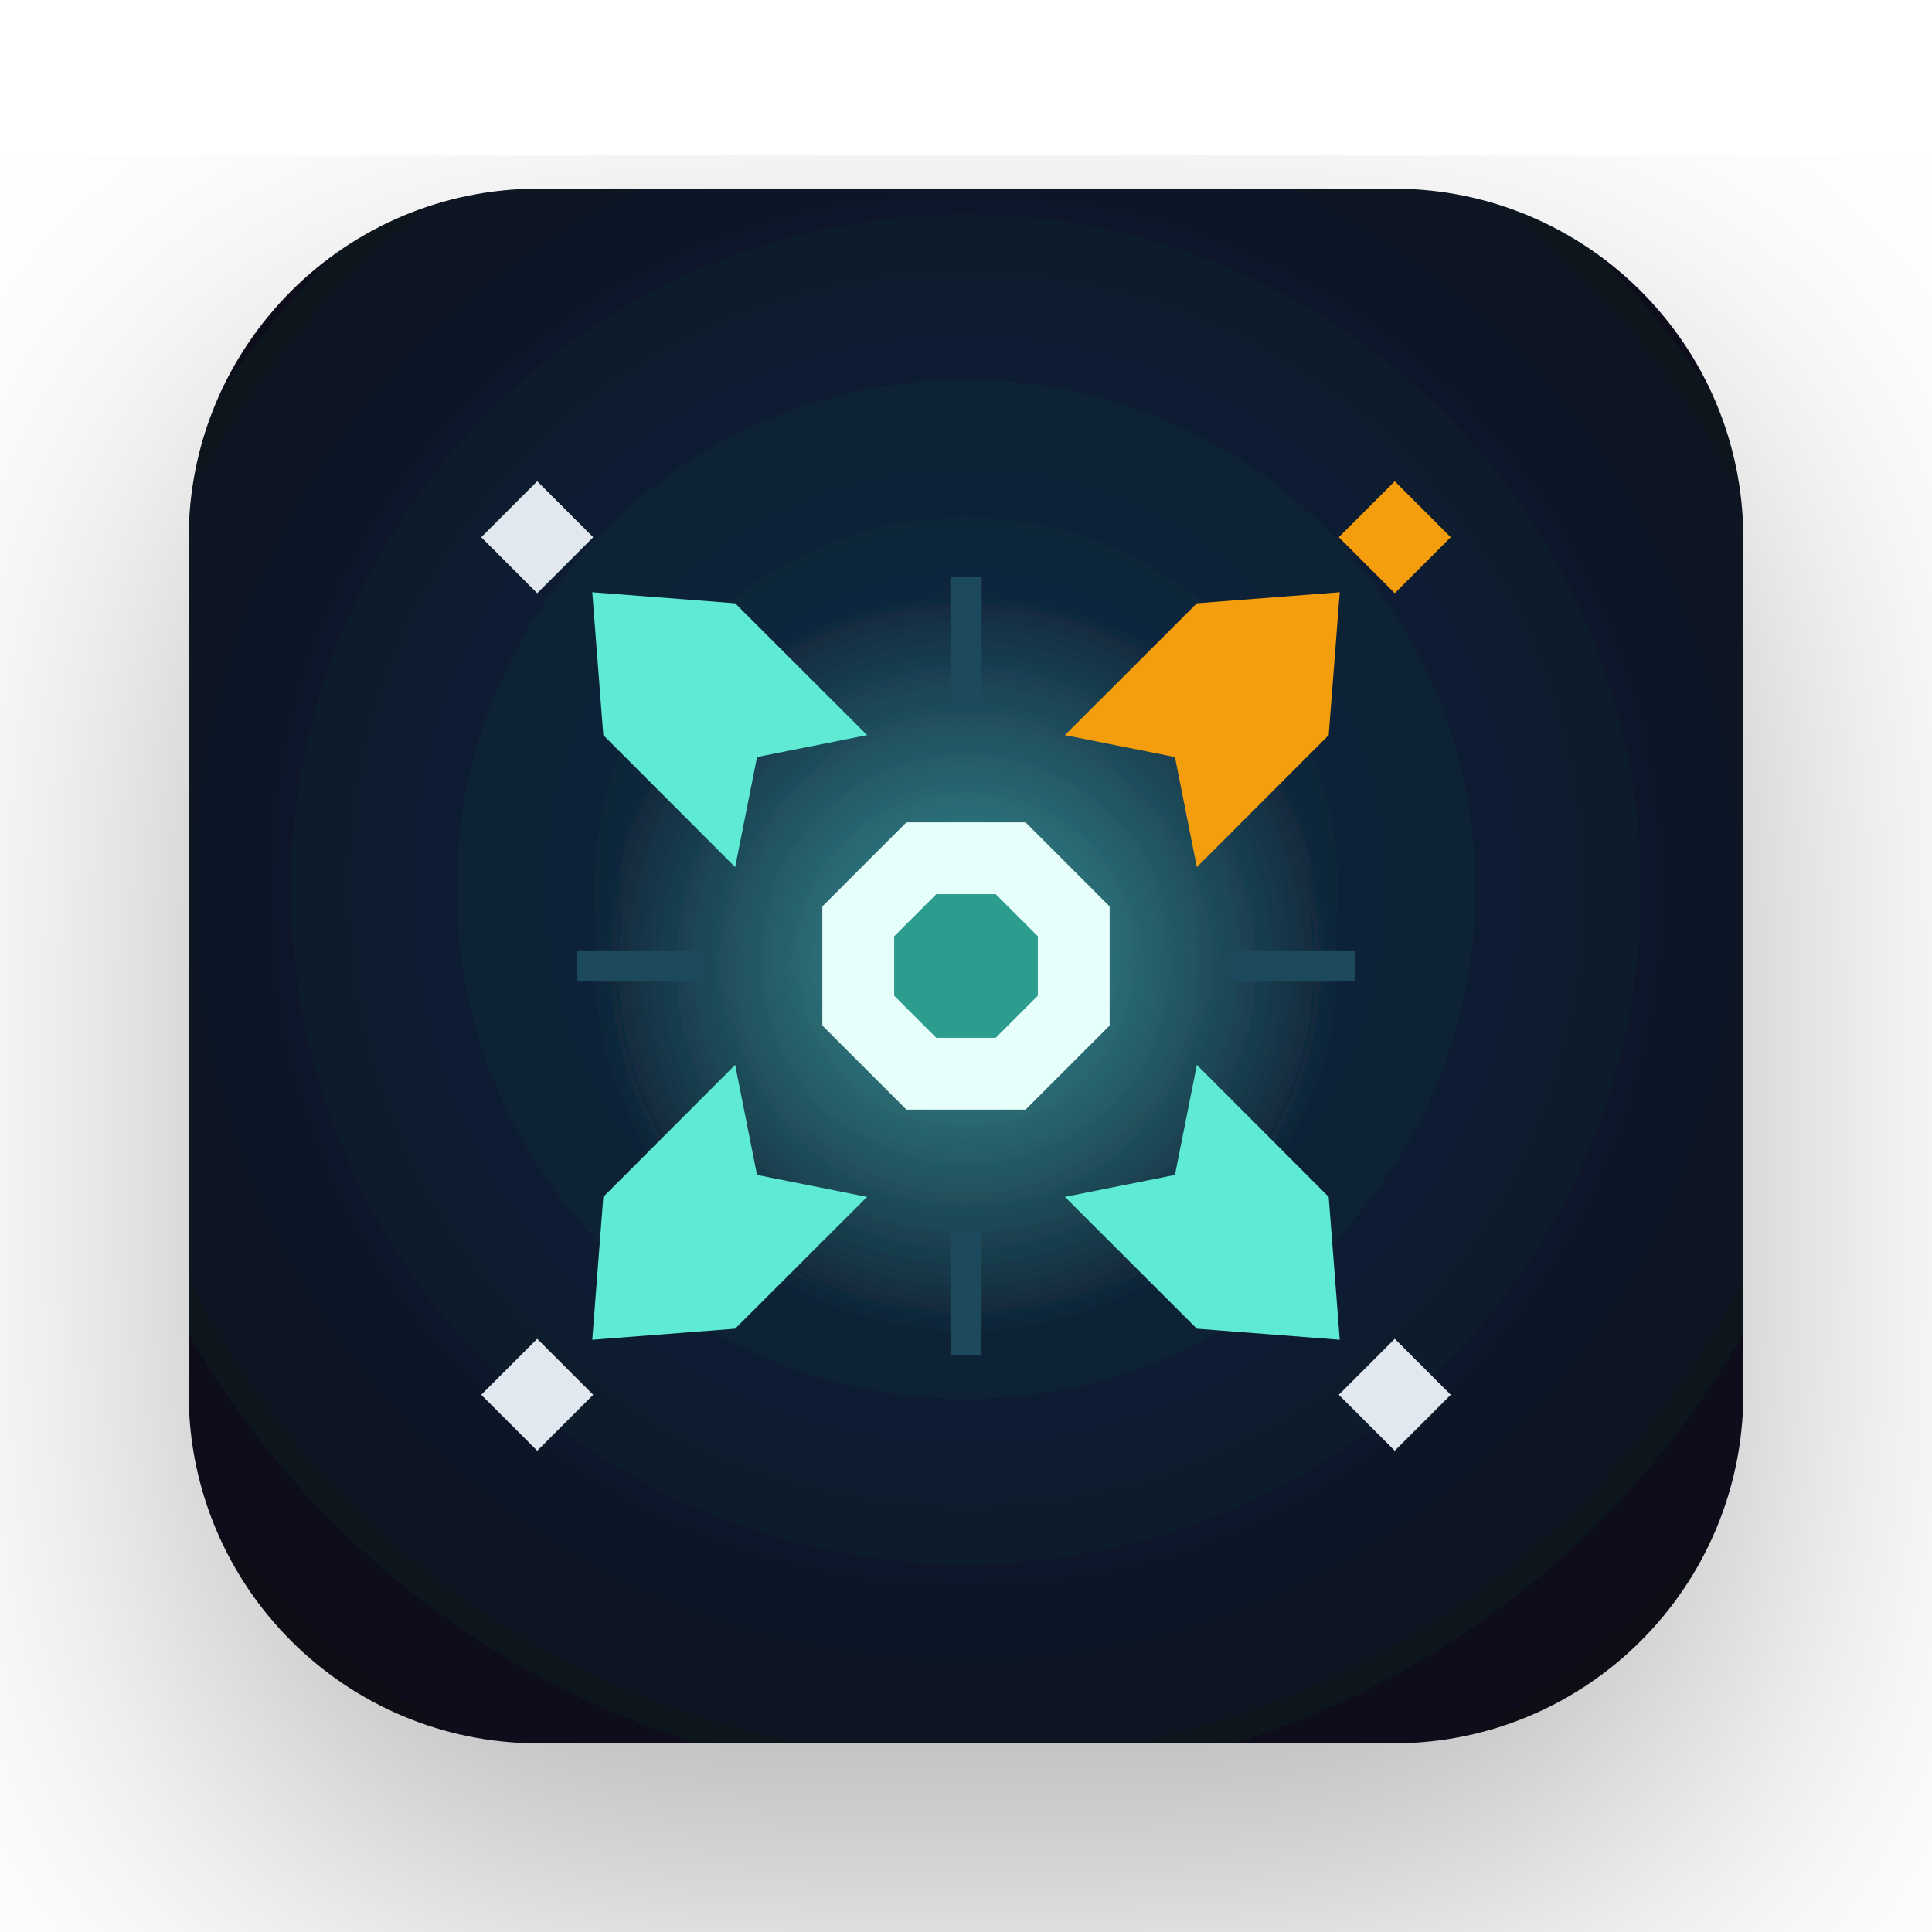
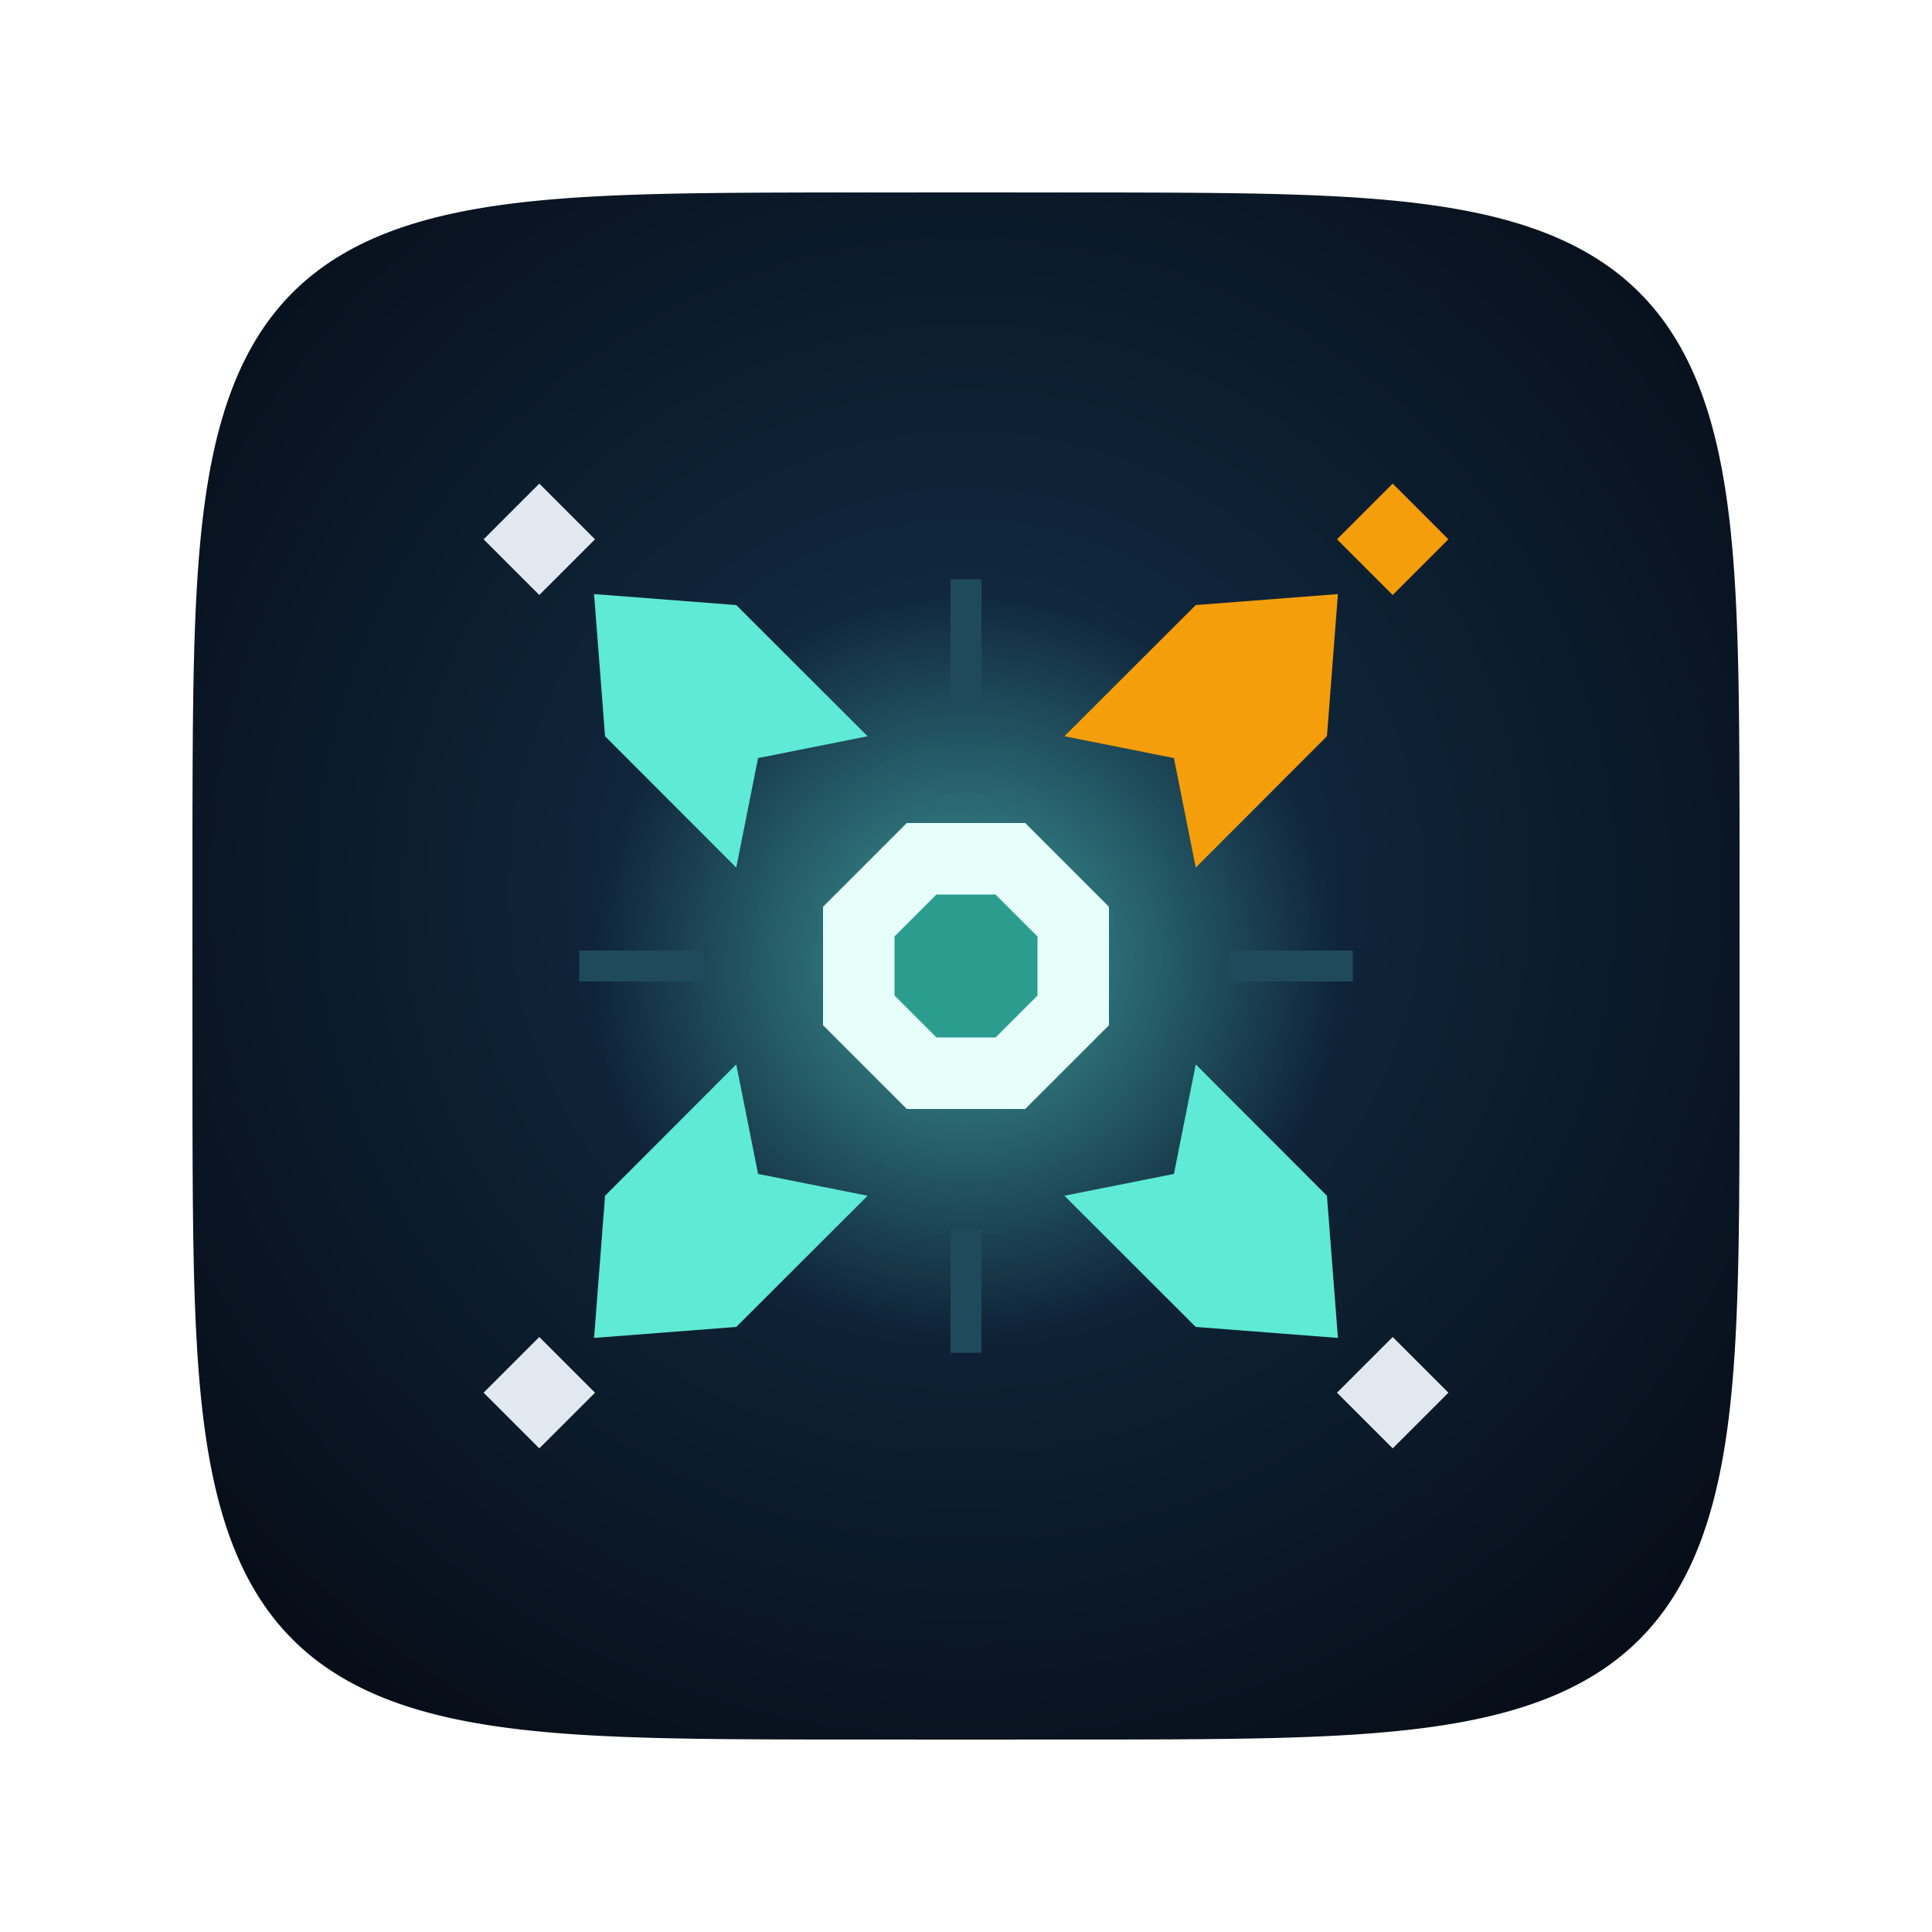
<svg xmlns="http://www.w3.org/2000/svg" viewBox="0 0 1024 1024" width="1024" height="1024">
  <defs>
-     <filter id="sh" x="-20%" y="-20%" width="140%" height="140%">
-       <feDropShadow dx="0" dy="10" stdDeviation="14" flood-color="#000" flood-opacity="0.3" />
-     </filter>
+     <clipPath id="sq">
+       <path d="M922.00 512.00 L921.99 573.53 L921.98 593.19 L921.94 607.49 L921.90 619.13 L921.84 629.13 L921.78 637.98 L921.69 645.98 L921.60 653.32 L921.49 660.13 L921.38 666.49 L921.24 672.48 L921.10 678.14 L920.94 683.52 L920.77 688.66 L920.59 693.58 L920.40 698.30 L920.19 702.84 L919.97 707.22 L919.74 711.45 L919.50 715.54 L919.24 719.51 L918.97 723.36 L918.69 727.10 L918.39 730.74 L918.08 734.29 L917.76 737.75 L917.43 741.12 L917.08 744.41 L916.73 747.63 L916.35 750.77 L915.97 753.85 L915.57 756.86 L915.16 759.81 L914.74 762.70 L914.30 765.54 L913.85 768.32 L913.39 771.04 L912.91 773.72 L912.43 776.35 L911.92 778.93 L911.41 781.47 L910.88 783.97 L910.34 786.42 L909.79 788.83 L909.22 791.20 L908.64 793.54 L908.04 795.83 L907.44 798.09 L906.81 800.32 L906.18 802.51 L905.53 804.67 L904.87 806.80 L904.19 808.89 L903.50 810.95 L902.80 812.99 L902.08 814.99 L901.35 816.96 L900.61 818.91 L899.85 820.83 L899.08 822.72 L898.29 824.59 L897.49 826.43 L896.67 828.24 L895.84 830.03 L895.00 831.79 L894.14 833.53 L893.26 835.25 L892.38 836.94 L891.47 838.61 L890.56 840.26 L889.62 841.89 L888.68 843.49 L887.71 845.07 L886.73 846.63 L885.74 848.17 L884.73 849.69 L883.71 851.19 L882.67 852.67 L881.61 854.13 L880.54 855.57 L879.45 856.99 L878.35 858.39 L877.23 859.77 L876.09 861.13 L874.94 862.48 L873.77 863.80 L872.59 865.11 L871.38 866.40 L870.16 867.67 L868.93 868.93 L867.67 870.16 L866.40 871.38 L865.11 872.59 L863.80 873.77 L862.48 874.94 L861.13 876.09 L859.77 877.23 L858.39 878.35 L856.99 879.45 L855.57 880.54 L854.13 881.61 L852.67 882.67 L851.19 883.71 L849.69 884.73 L848.17 885.74 L846.63 886.73 L845.07 887.71 L843.49 888.68 L841.89 889.62 L840.26 890.56 L838.61 891.47 L836.94 892.38 L835.25 893.26 L833.53 894.14 L831.79 895.00 L830.03 895.84 L828.24 896.67 L826.43 897.49 L824.59 898.29 L822.72 899.08 L820.83 899.85 L818.91 900.61 L816.96 901.35 L814.99 902.08 L812.99 902.80 L810.95 903.50 L808.89 904.19 L806.80 904.87 L804.67 905.53 L802.51 906.18 L800.32 906.81 L798.09 907.44 L795.83 908.04 L793.54 908.64 L791.20 909.22 L788.83 909.79 L786.42 910.34 L783.97 910.88 L781.47 911.41 L778.93 911.92 L776.35 912.43 L773.72 912.91 L771.04 913.39 L768.32 913.85 L765.54 914.30 L762.70 914.74 L759.81 915.16 L756.86 915.57 L753.85 915.97 L750.77 916.35 L747.63 916.73 L744.41 917.08 L741.12 917.43 L737.75 917.76 L734.29 918.08 L730.74 918.39 L727.10 918.69 L723.36 918.97 L719.51 919.24 L715.54 919.50 L711.45 919.74 L707.22 919.97 L702.84 920.19 L698.30 920.40 L693.58 920.59 L688.66 920.77 L683.52 920.94 L678.14 921.10 L672.48 921.24 L666.49 921.38 L660.13 921.49 L653.32 921.60 L645.98 921.69 L637.98 921.78 L629.13 921.84 L619.13 921.90 L607.49 921.94 L593.19 921.98 L573.53 921.99 L512.00 922.00 L450.47 921.99 L430.81 921.98 L416.51 921.94 L404.87 921.90 L394.87 921.84 L386.02 921.78 L378.02 921.69 L370.68 921.60 L363.87 921.49 L357.51 921.38 L351.52 921.24 L345.86 921.10 L340.48 920.94 L335.34 920.77 L330.42 920.59 L325.70 920.40 L321.16 920.19 L316.78 919.97 L312.55 919.74 L308.46 919.50 L304.49 919.24 L300.64 918.97 L296.90 918.69 L293.26 918.39 L289.71 918.08 L286.25 917.76 L282.88 917.43 L279.59 917.08 L276.37 916.73 L273.23 916.35 L270.15 915.97 L267.14 915.57 L264.19 915.16 L261.30 914.74 L258.46 914.30 L255.68 913.85 L252.96 913.39 L250.28 912.91 L247.65 912.43 L245.07 911.92 L242.53 911.41 L240.03 910.88 L237.58 910.34 L235.17 909.79 L232.80 909.22 L230.46 908.64 L228.17 908.04 L225.91 907.44 L223.68 906.81 L221.49 906.18 L219.33 905.53 L217.20 904.87 L215.11 904.19 L213.05 903.50 L211.01 902.80 L209.01 902.08 L207.04 901.35 L205.09 900.61 L203.17 899.85 L201.28 899.08 L199.41 898.29 L197.57 897.49 L195.76 896.67 L193.97 895.84 L192.21 895.00 L190.47 894.14 L188.75 893.26 L187.06 892.38 L185.39 891.47 L183.74 890.56 L182.11 889.62 L180.51 888.68 L178.93 887.71 L177.37 886.73 L175.83 885.74 L174.31 884.73 L172.81 883.71 L171.33 882.67 L169.87 881.61 L168.43 880.54 L167.01 879.45 L165.61 878.35 L164.23 877.23 L162.87 876.09 L161.52 874.94 L160.20 873.77 L158.89 872.59 L157.60 871.38 L156.33 870.16 L155.07 868.93 L153.84 867.67 L152.62 866.40 L151.41 865.11 L150.23 863.80 L149.06 862.48 L147.91 861.13 L146.77 859.77 L145.65 858.39 L144.55 856.99 L143.46 855.57 L142.39 854.13 L141.33 852.67 L140.29 851.19 L139.27 849.69 L138.26 848.17 L137.27 846.63 L136.29 845.07 L135.32 843.49 L134.38 841.89 L133.44 840.26 L132.53 838.61 L131.62 836.94 L130.74 835.25 L129.86 833.53 L129.00 831.79 L128.16 830.03 L127.33 828.24 L126.51 826.43 L125.71 824.59 L124.92 822.72 L124.15 820.83 L123.39 818.91 L122.65 816.96 L121.92 814.99 L121.20 812.99 L120.50 810.95 L119.81 808.89 L119.13 806.80 L118.47 804.67 L117.82 802.51 L117.19 800.32 L116.56 798.09 L115.96 795.83 L115.36 793.54 L114.78 791.20 L114.21 788.83 L113.66 786.42 L113.12 783.97 L112.59 781.47 L112.08 778.93 L111.57 776.35 L111.09 773.72 L110.61 771.04 L110.15 768.32 L109.70 765.54 L109.26 762.70 L108.84 759.81 L108.43 756.86 L108.03 753.85 L107.65 750.77 L107.27 747.63 L106.92 744.41 L106.57 741.12 L106.24 737.75 L105.92 734.29 L105.61 730.74 L105.31 727.10 L105.03 723.36 L104.76 719.51 L104.50 715.54 L104.26 711.45 L104.03 707.22 L103.81 702.84 L103.60 698.30 L103.41 693.58 L103.23 688.66 L103.06 683.52 L102.90 678.14 L102.76 672.48 L102.62 666.49 L102.51 660.13 L102.40 653.32 L102.31 645.98 L102.22 637.98 L102.16 629.13 L102.10 619.13 L102.06 607.49 L102.02 593.19 L102.01 573.53 L102.00 512.00 L102.01 450.47 L102.02 430.81 L102.06 416.51 L102.10 404.87 L102.16 394.87 L102.22 386.02 L102.31 378.02 L102.40 370.68 L102.51 363.87 L102.62 357.51 L102.76 351.52 L102.90 345.86 L103.06 340.48 L103.23 335.34 L103.41 330.42 L103.60 325.70 L103.81 321.16 L104.03 316.78 L104.26 312.55 L104.50 308.46 L104.76 304.49 L105.03 300.64 L105.31 296.90 L105.61 293.26 L105.92 289.71 L106.24 286.25 L106.57 282.88 L106.92 279.59 L107.27 276.37 L107.65 273.23 L108.03 270.15 L108.43 267.14 L108.84 264.19 L109.26 261.30 L109.70 258.46 L110.15 255.68 L110.61 252.96 L111.09 250.28 L111.57 247.65 L112.08 245.07 L112.59 242.53 L113.12 240.03 L113.66 237.58 L114.21 235.17 L114.78 232.80 L115.36 230.46 L115.96 228.17 L116.56 225.91 L117.19 223.68 L117.82 221.49 L118.47 219.33 L119.13 217.20 L119.81 215.11 L120.50 213.05 L121.20 211.01 L121.92 209.01 L122.65 207.04 L123.39 205.09 L124.15 203.17 L124.92 201.28 L125.71 199.41 L126.51 197.57 L127.33 195.76 L128.16 193.97 L129.00 192.21 L129.86 190.47 L130.74 188.75 L131.62 187.06 L132.53 185.39 L133.44 183.74 L134.38 182.11 L135.32 180.51 L136.29 178.93 L137.27 177.37 L138.26 175.83 L139.27 174.31 L140.29 172.81 L141.33 171.33 L142.39 169.87 L143.46 168.43 L144.55 167.01 L145.65 165.61 L146.77 164.23 L147.91 162.87 L149.06 161.52 L150.23 160.20 L151.41 158.89 L152.62 157.60 L153.84 156.33 L155.07 155.07 L156.33 153.84 L157.60 152.62 L158.89 151.41 L160.20 150.23 L161.52 149.06 L162.87 147.91 L164.23 146.77 L165.61 145.65 L167.01 144.55 L168.43 143.46 L169.87 142.39 L171.33 141.33 L172.81 140.29 L174.31 139.27 L175.83 138.26 L177.37 137.27 L178.93 136.29 L180.51 135.32 L182.11 134.38 L183.74 133.44 L185.39 132.53 L187.06 131.62 L188.75 130.74 L190.47 129.86 L192.21 129.00 L193.97 128.16 L195.76 127.33 L197.57 126.51 L199.41 125.71 L201.28 124.92 L203.17 124.15 L205.09 123.39 L207.04 122.65 L209.01 121.92 L211.01 121.20 L213.05 120.50 L215.11 119.81 L217.20 119.13 L219.33 118.47 L221.49 117.82 L223.68 117.19 L225.91 116.56 L228.17 115.96 L230.46 115.36 L232.80 114.78 L235.17 114.21 L237.58 113.66 L240.03 113.12 L242.53 112.59 L245.07 112.08 L247.65 111.57 L250.28 111.09 L252.96 110.61 L255.68 110.15 L258.46 109.70 L261.30 109.26 L264.19 108.84 L267.14 108.43 L270.15 108.03 L273.23 107.65 L276.37 107.27 L279.59 106.92 L282.88 106.57 L286.25 106.24 L289.71 105.92 L293.26 105.61 L296.90 105.31 L300.64 105.03 L304.49 104.76 L308.46 104.50 L312.55 104.26 L316.78 104.03 L321.16 103.81 L325.70 103.60 L330.42 103.41 L335.34 103.23 L340.48 103.06 L345.86 102.90 L351.52 102.76 L357.51 102.62 L363.87 102.51 L370.68 102.40 L378.02 102.31 L386.02 102.22 L394.87 102.16 L404.87 102.10 L416.51 102.06 L430.81 102.02 L450.47 102.01 L512.00 102.00 L573.53 102.01 L593.19 102.02 L607.49 102.06 L619.13 102.10 L629.13 102.16 L637.98 102.22 L645.98 102.31 L653.32 102.40 L660.13 102.51 L666.49 102.62 L672.48 102.76 L678.14 102.90 L683.52 103.06 L688.66 103.23 L693.58 103.41 L698.30 103.60 L702.84 103.81 L707.22 104.03 L711.45 104.26 L715.54 104.50 L719.51 104.76 L723.36 105.03 L727.10 105.31 L730.74 105.61 L734.29 105.92 L737.75 106.24 L741.12 106.57 L744.41 106.92 L747.63 107.27 L750.77 107.65 L753.85 108.03 L756.86 108.43 L759.81 108.84 L762.70 109.26 L765.54 109.70 L768.32 110.15 L771.04 110.61 L773.72 111.09 L776.35 111.57 L778.93 112.08 L781.47 112.59 L783.97 113.12 L786.42 113.66 L788.83 114.21 L791.20 114.78 L793.54 115.36 L795.83 115.96 L798.09 116.56 L800.32 117.19 L802.51 117.82 L804.67 118.47 L806.80 119.13 L808.89 119.81 L810.95 120.50 L812.99 121.20 L814.99 121.92 L816.96 122.65 L818.91 123.39 L820.83 124.15 L822.72 124.92 L824.59 125.71 L826.43 126.51 L828.24 127.33 L830.03 128.16 L831.79 129.00 L833.53 129.86 L835.25 130.74 L836.94 131.62 L838.61 132.53 L840.26 133.44 L841.89 134.38 L843.49 135.32 L845.07 136.29 L846.63 137.27 L848.17 138.26 L849.69 139.27 L851.19 140.29 L852.67 141.33 L854.13 142.39 L855.57 143.46 L856.99 144.55 L858.39 145.65 L859.77 146.77 L861.13 147.91 L862.48 149.06 L863.80 150.23 L865.11 151.41 L866.40 152.62 L867.67 153.84 L868.93 155.07 L870.16 156.33 L871.38 157.60 L872.59 158.89 L873.77 160.20 L874.94 161.52 L876.09 162.87 L877.23 164.23 L878.35 165.61 L879.45 167.01 L880.54 168.43 L881.61 169.87 L882.67 171.33 L883.71 172.81 L884.73 174.31 L885.74 175.83 L886.73 177.37 L887.71 178.93 L888.68 180.51 L889.62 182.11 L890.56 183.74 L891.47 185.39 L892.38 187.06 L893.26 188.75 L894.14 190.47 L895.00 192.21 L895.84 193.97 L896.67 195.76 L897.49 197.57 L898.29 199.41 L899.08 201.28 L899.85 203.17 L900.61 205.09 L901.35 207.04 L902.08 209.01 L902.80 211.01 L903.50 213.05 L904.19 215.11 L904.87 217.20 L905.53 219.33 L906.18 221.49 L906.81 223.68 L907.44 225.91 L908.04 228.17 L908.64 230.46 L909.22 232.80 L909.79 235.17 L910.34 237.58 L910.88 240.03 L911.41 242.53 L911.92 245.07 L912.43 247.65 L912.91 250.28 L913.39 252.96 L913.85 255.68 L914.30 258.46 L914.74 261.30 L915.16 264.19 L915.57 267.14 L915.97 270.15 L916.35 273.23 L916.73 276.37 L917.08 279.59 L917.43 282.88 L917.76 286.25 L918.08 289.71 L918.39 293.26 L918.69 296.90 L918.97 300.64 L919.24 304.49 L919.50 308.46 L919.74 312.55 L919.97 316.78 L920.19 321.16 L920.40 325.70 L920.59 330.42 L920.77 335.34 L920.94 340.48 L921.10 345.86 L921.24 351.52 L921.38 357.51 L921.49 363.87 L921.60 370.68 L921.69 378.02 L921.78 386.02 L921.84 394.87 L921.90 404.87 L921.94 416.51 L921.98 430.81 L921.99 450.47 Z" />
+     </clipPath>
+     <radialGradient id="bg" cx="50%" cy="45%" r="70%">
+       <stop offset="0" stop-color="#14324C" />
+       <stop offset="1" stop-color="#060B15" />
+     </radialGradient>
+     <radialGradient id="gl" cx="50%" cy="50%" r="50%">
+       <stop offset="0" stop-color="#5EEAD4" stop-opacity="0.55" />
+       <stop offset="1" stop-color="#5EEAD4" stop-opacity="0" />
+     </radialGradient>
  </defs>
-   <g filter="url(#sh)" transform="translate(100 100) scale(8.24)">
-     <defs>
-       <radialGradient id="bgf" cx="50%" cy="45%" r="70%">
-         <stop offset="0" stop-color="#14324C" />
-         <stop offset="1" stop-color="#060B15" />
-       </radialGradient>
-       <radialGradient id="glf" cx="50%" cy="50%" r="50%">
-         <stop offset="0" stop-color="#5EEAD4" stop-opacity="0.55" />
-         <stop offset="1" stop-color="#5EEAD4" stop-opacity="0" />
-       </radialGradient>
-     </defs>
-     <rect width="100" height="100" rx="22.5" fill="url(#bgf)" />
-     <circle cx="50" cy="50" r="24" fill="url(#glf)" />
-     <polygon points="56.36,35.15 64.85,26.67 74.04,25.96 73.33,35.15 64.85,43.64 63.44,36.56" fill="#F59E0B" />
-     <line x1="67.00" y1="50.00" x2="75.00" y2="50.00" stroke="#1F4A5C" stroke-width="2" />
-     <polygon points="77.58,18.82 81.18,22.42 77.58,26.02 73.98,22.42" fill="#F59E0B" />
-     <polygon points="64.85,56.36 73.33,64.85 74.04,74.04 64.85,73.33 56.36,64.85 63.44,63.44" fill="#5EEAD4" />
-     <line x1="50.00" y1="67.00" x2="50.00" y2="75.00" stroke="#1F4A5C" stroke-width="2" />
-     <polygon points="77.58,73.98 81.18,77.58 77.58,81.18 73.98,77.58" fill="#E2E8F0" />
-     <polygon points="43.64,64.85 35.15,73.33 25.96,74.04 26.67,64.85 35.15,56.36 36.56,63.44" fill="#5EEAD4" />
-     <line x1="33.00" y1="50.00" x2="25.00" y2="50.00" stroke="#1F4A5C" stroke-width="2" />
-     <polygon points="22.42,73.98 26.02,77.58 22.42,81.18 18.82,77.58" fill="#E2E8F0" />
-     <polygon points="35.15,43.64 26.67,35.15 25.96,25.96 35.15,26.67 43.64,35.15 36.56,36.56" fill="#5EEAD4" />
-     <line x1="50.00" y1="33.00" x2="50.00" y2="25.00" stroke="#1F4A5C" stroke-width="2" />
-     <polygon points="22.42,18.82 26.02,22.42 22.42,26.02 18.82,22.42" fill="#E2E8F0" />
-     <polygon points="59.24,53.83 53.83,59.24 46.17,59.24 40.76,53.83 40.76,46.17 46.17,40.76 53.83,40.76 59.24,46.17" fill="#E6FFFB" />
-     <polygon points="54.62,51.91 51.91,54.62 48.09,54.62 45.38,51.91 45.38,48.09 48.09,45.38 51.91,45.38 54.62,48.09" fill="#2A9D8F" />
+   <g clip-path="url(#sq)">
+     <rect x="102" y="102" width="820" height="820" fill="url(#bg)" />
+     <g transform="translate(102 102) scale(8.2)">
+       <circle cx="50" cy="50" r="24" fill="url(#gl)" />
+       <polygon points="56.36,35.15 64.85,26.67 74.04,25.96 73.33,35.15 64.85,43.64 63.44,36.56" fill="#F59E0B" />
+       <line x1="67.00" y1="50.00" x2="75.00" y2="50.00" stroke="#1F4A5C" stroke-width="2" />
+       <polygon points="77.58,18.82 81.18,22.42 77.58,26.02 73.98,22.42" fill="#F59E0B" />
+       <polygon points="64.85,56.36 73.33,64.85 74.04,74.04 64.85,73.33 56.36,64.85 63.44,63.44" fill="#5EEAD4" />
+       <line x1="50.00" y1="67.00" x2="50.00" y2="75.00" stroke="#1F4A5C" stroke-width="2" />
+       <polygon points="77.58,73.98 81.18,77.58 77.58,81.18 73.98,77.58" fill="#E2E8F0" />
+       <polygon points="43.64,64.85 35.15,73.33 25.96,74.04 26.67,64.85 35.15,56.36 36.56,63.44" fill="#5EEAD4" />
+       <line x1="33.00" y1="50.00" x2="25.00" y2="50.00" stroke="#1F4A5C" stroke-width="2" />
+       <polygon points="22.42,73.98 26.02,77.58 22.42,81.18 18.82,77.58" fill="#E2E8F0" />
+       <polygon points="35.15,43.64 26.67,35.15 25.96,25.96 35.15,26.67 43.64,35.15 36.56,36.56" fill="#5EEAD4" />
+       <line x1="50.00" y1="33.00" x2="50.00" y2="25.00" stroke="#1F4A5C" stroke-width="2" />
+       <polygon points="22.42,18.82 26.02,22.42 22.42,26.02 18.82,22.42" fill="#E2E8F0" />
+       <polygon points="59.24,53.83 53.83,59.24 46.17,59.24 40.76,53.83 40.76,46.17 46.17,40.76 53.83,40.76 59.24,46.17" fill="#E6FFFB" />
+       <polygon points="54.62,51.91 51.91,54.62 48.09,54.62 45.38,51.91 45.38,48.09 48.09,45.38 51.91,45.38 54.62,48.09" fill="#2A9D8F" />
+     </g>
  </g>
</svg>
